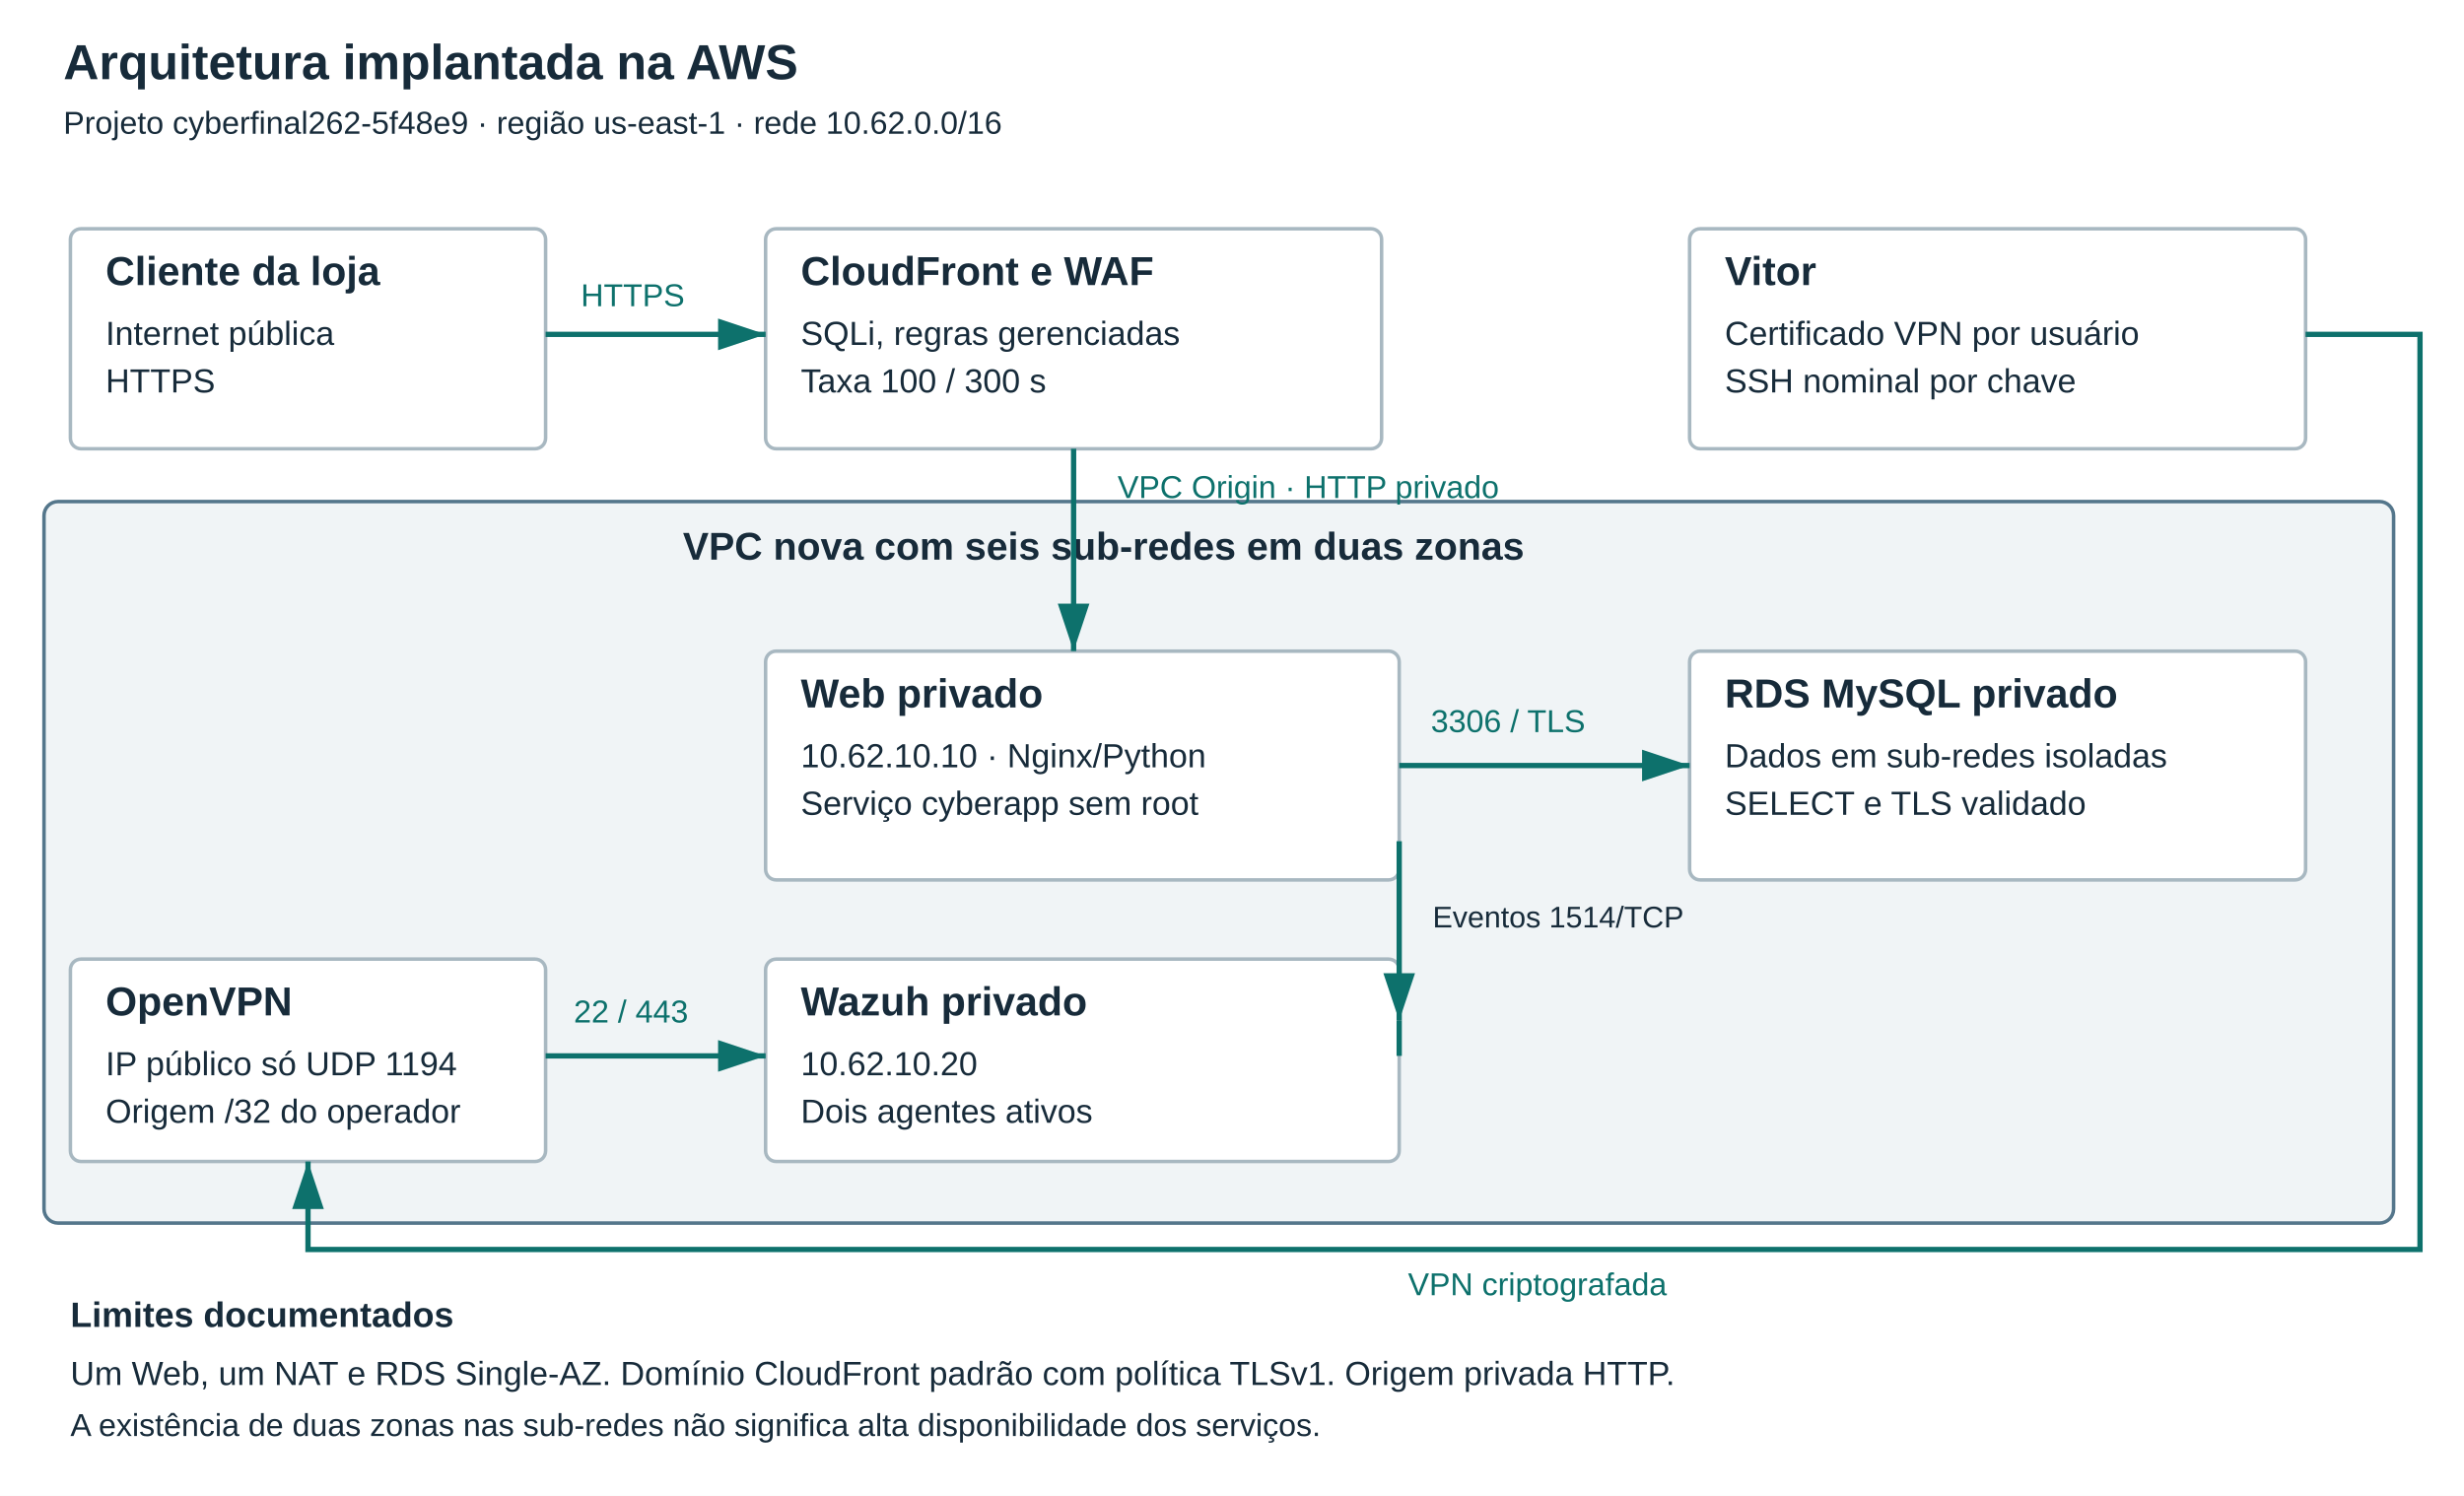
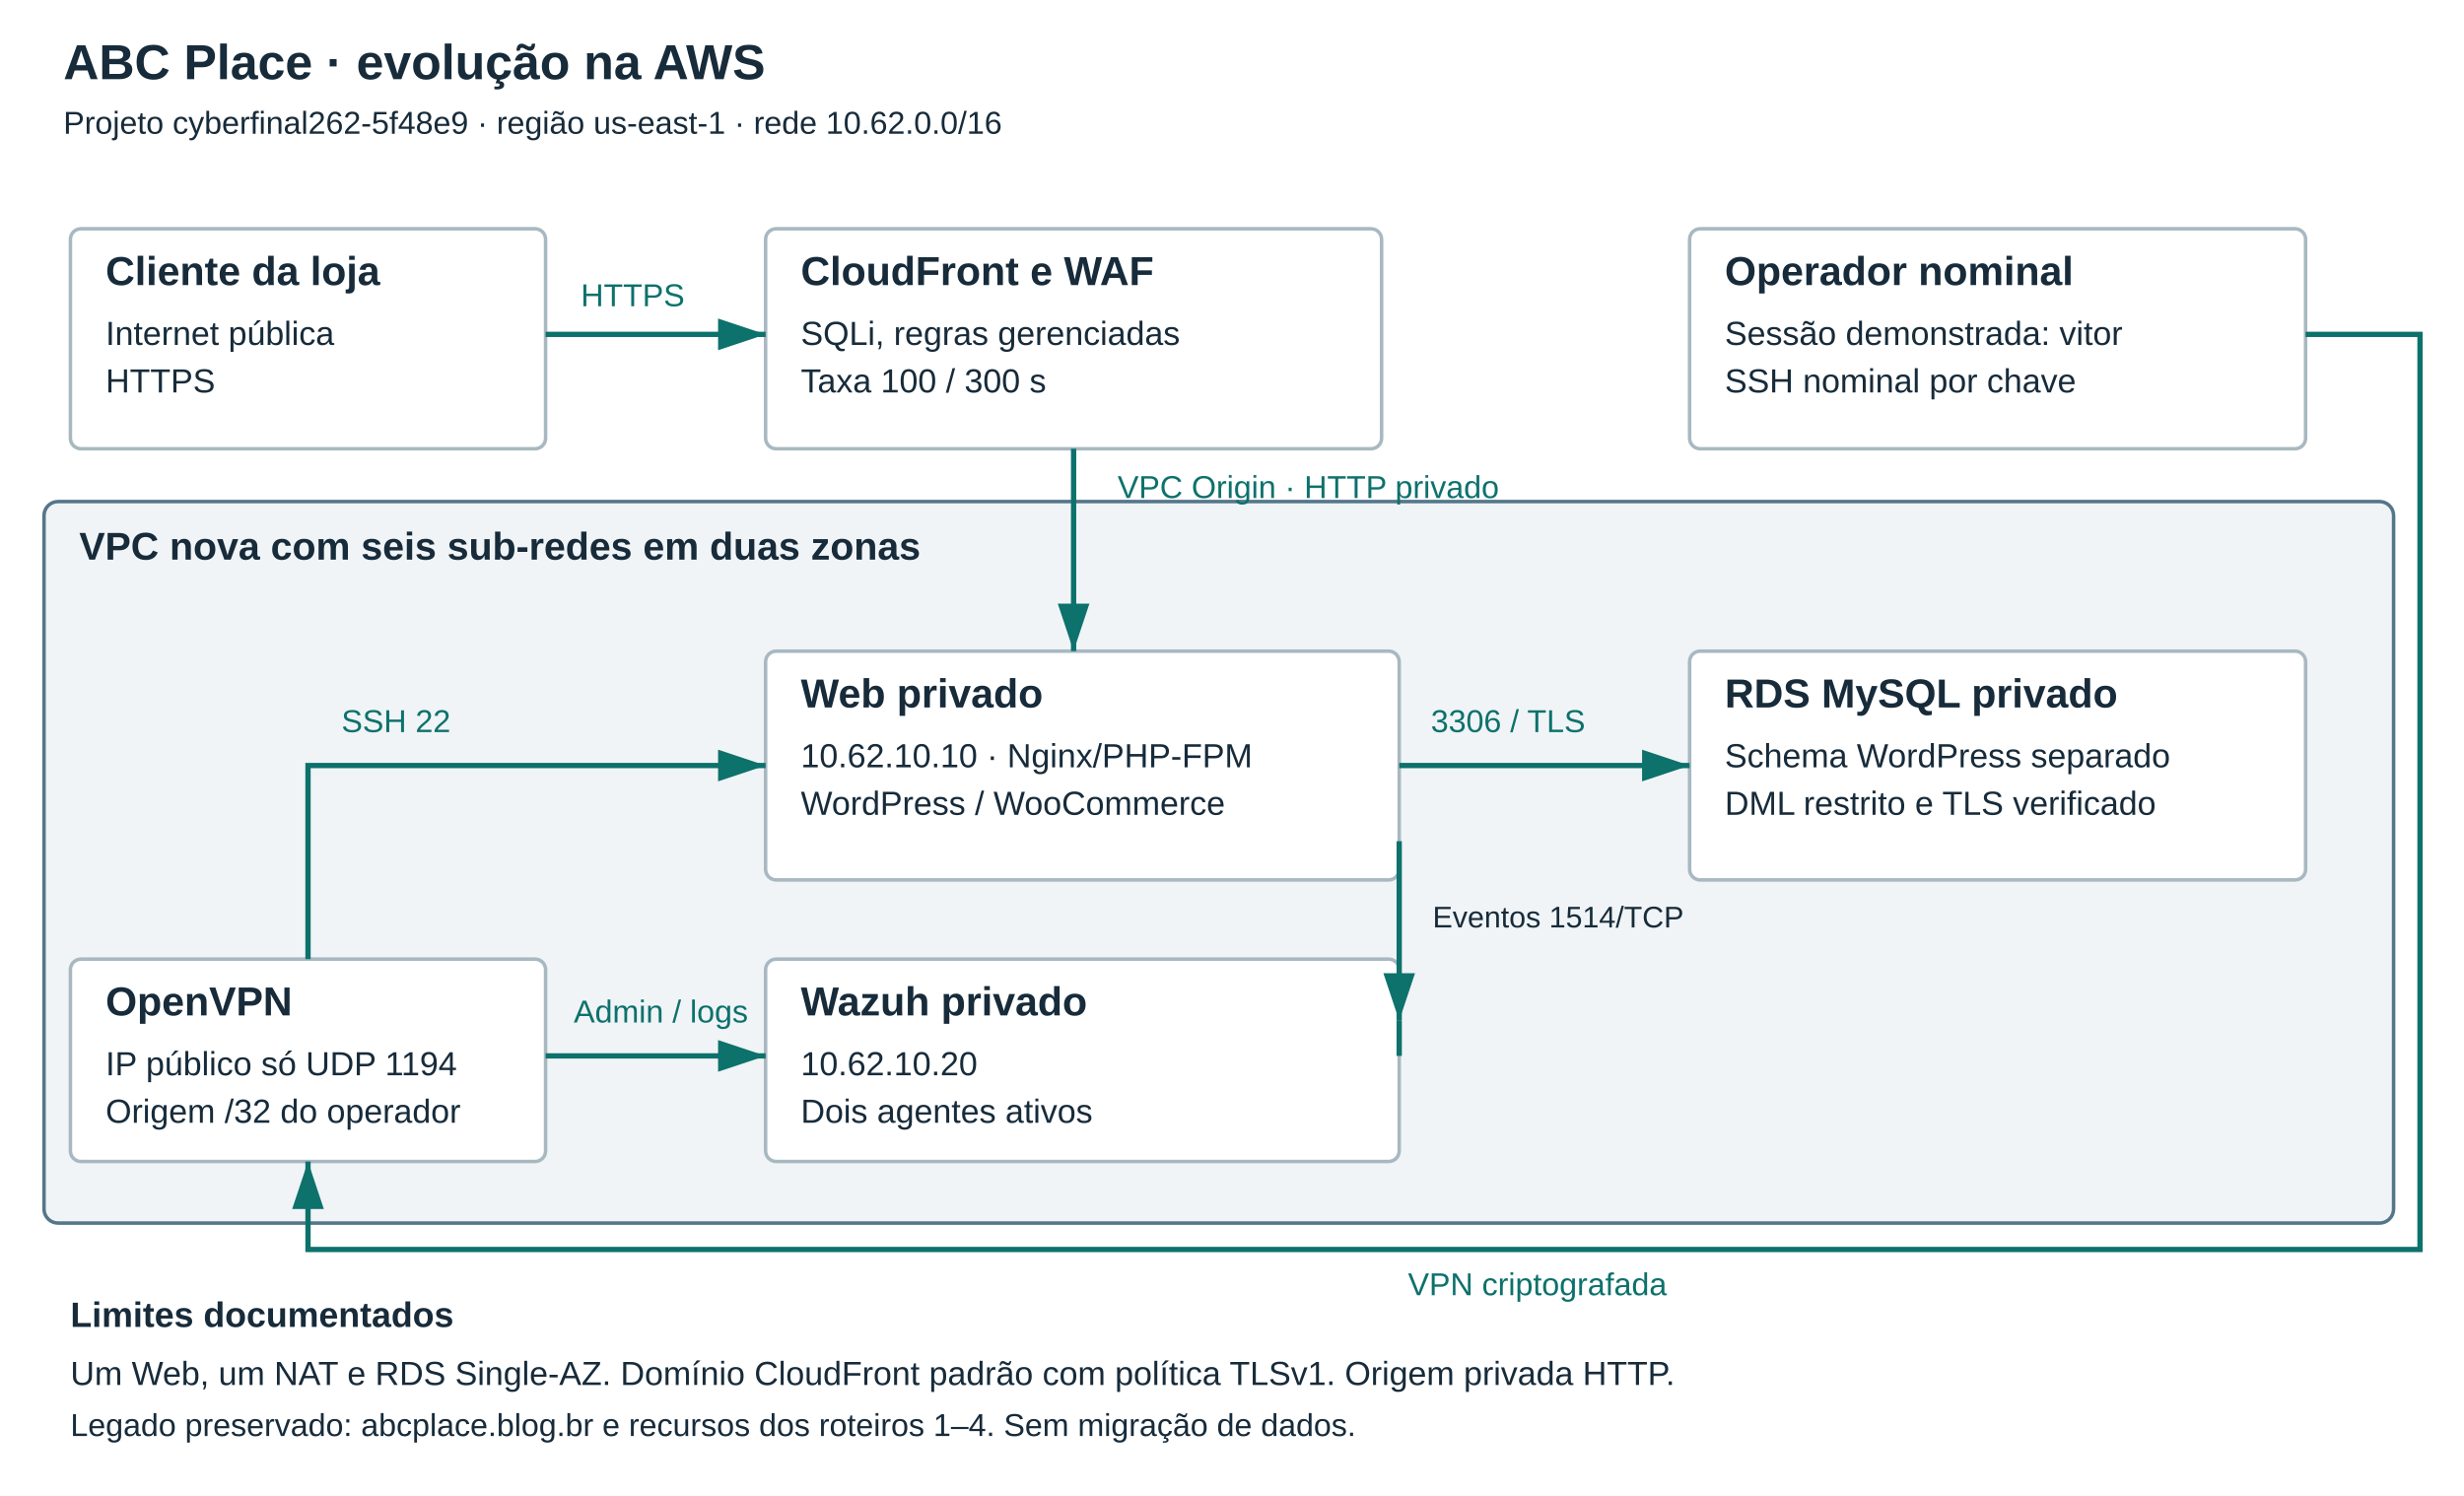
<svg xmlns="http://www.w3.org/2000/svg" width="1400" height="850" viewBox="0 0 1400 850">
  <defs>
    <marker id="arrow" markerWidth="10" markerHeight="10" refX="9" refY="3" orient="auto">
      <path d="M0,0 L0,6 L9,3 z" fill="#0D716C" />
    </marker>
  </defs>
  <rect width="1400" height="850" fill="white" />
  <g font-family="Arial" fill="#172B3A">
-     <text x="36" y="45" font-size="28" font-weight="bold">Arquitetura implantada na AWS</text>
+     <text x="36" y="45" font-size="28" font-weight="bold">ABC Place · evolução na AWS</text>
    <text x="36" y="76" font-size="18">Projeto cyberfinal262-5f48e9 · região us-east-1 · rede 10.62.0.0/16</text>
    <rect x="25" y="285" width="1335" height="410" rx="8" fill="#F0F4F6" stroke="#54768B" stroke-width="2" />
-     <text x="388" y="318" font-size="22" font-weight="bold">VPC nova com seis sub-redes em duas zonas</text>
+     <text x="45" y="318" font-size="22" font-weight="bold">VPC nova com seis sub-redes em duas zonas</text>
    <rect x="40" y="130" width="270" height="125" rx="6" fill="#FFFFFF" stroke="#A8B8C1" stroke-width="2" />
    <text x="60" y="162" font-size="23" font-weight="bold">Cliente da loja</text>
    <text x="60" y="196" font-size="19">Internet pública</text>
    <text x="60" y="223" font-size="19">HTTPS</text>
    <rect x="435" y="130" width="350" height="125" rx="6" fill="#FFFFFF" stroke="#A8B8C1" stroke-width="2" />
    <text x="455" y="162" font-size="23" font-weight="bold">CloudFront e WAF</text>
    <text x="455" y="196" font-size="19">SQLi, regras gerenciadas</text>
    <text x="455" y="223" font-size="19">Taxa 100 / 300 s</text>
    <rect x="435" y="370" width="360" height="130" rx="6" fill="#FFFFFF" stroke="#A8B8C1" stroke-width="2" />
    <text x="455" y="402" font-size="23" font-weight="bold">Web privado</text>
-     <text x="455" y="436" font-size="19">10.62.10.10 · Nginx/Python</text>
-     <text x="455" y="463" font-size="19">Serviço cyberapp sem root</text>
+     <text x="455" y="436" font-size="19">10.62.10.10 · Nginx/PHP-FPM</text>
+     <text x="455" y="463" font-size="19">WordPress / WooCommerce</text>
    <rect x="960" y="370" width="350" height="130" rx="6" fill="#FFFFFF" stroke="#A8B8C1" stroke-width="2" />
    <text x="980" y="402" font-size="23" font-weight="bold">RDS MySQL privado</text>
-     <text x="980" y="436" font-size="19">Dados em sub-redes isoladas</text>
-     <text x="980" y="463" font-size="19">SELECT e TLS validado</text>
+     <text x="980" y="436" font-size="19">Schema WordPress separado</text>
+     <text x="980" y="463" font-size="19">DML restrito e TLS verificado</text>
    <rect x="435" y="545" width="360" height="115" rx="6" fill="#FFFFFF" stroke="#A8B8C1" stroke-width="2" />
    <text x="455" y="577" font-size="23" font-weight="bold">Wazuh privado</text>
    <text x="455" y="611" font-size="19">10.62.10.20</text>
    <text x="455" y="638" font-size="19">Dois agentes ativos</text>
    <rect x="40" y="545" width="270" height="115" rx="6" fill="#FFFFFF" stroke="#A8B8C1" stroke-width="2" />
    <text x="60" y="577" font-size="23" font-weight="bold">OpenVPN</text>
    <text x="60" y="611" font-size="19">IP público só UDP 1194</text>
    <text x="60" y="638" font-size="19">Origem /32 do operador</text>
    <rect x="960" y="130" width="350" height="125" rx="6" fill="#FFFFFF" stroke="#A8B8C1" stroke-width="2" />
-     <text x="980" y="162" font-size="23" font-weight="bold">Vitor</text>
-     <text x="980" y="196" font-size="19">Certificado VPN por usuário</text>
+     <text x="980" y="162" font-size="23" font-weight="bold">Operador nominal</text>
+     <text x="980" y="196" font-size="19">Sessão demonstrada: vitor</text>
    <text x="980" y="223" font-size="19">SSH nominal por chave</text>
    <path d="M310,190 L435,190" stroke="#0D716C" stroke-width="3" fill="none" marker-end="url(#arrow)" />
    <text x="330" y="174" font-size="18" fill="#0D716C">HTTPS</text>
    <path d="M610,255 L610,370" stroke="#0D716C" stroke-width="3" fill="none" marker-end="url(#arrow)" />
    <text x="635" y="283" font-size="18" fill="#0D716C">VPC Origin · HTTP privado</text>
    <path d="M795,435 L960,435" stroke="#0D716C" stroke-width="3" fill="none" marker-end="url(#arrow)" />
    <text x="813" y="416" font-size="18" fill="#0D716C">3306 / TLS</text>
    <path d="M1310,190 L1375,190 L1375,710 L175,710 L175,660" stroke="#0D716C" stroke-width="3" fill="none" marker-end="url(#arrow)" />
    <text x="800" y="736" font-size="18" fill="#0D716C">VPN criptografada</text>
    <path d="M310,600 L435,600" stroke="#0D716C" stroke-width="3" fill="none" marker-end="url(#arrow)" />
-     <text x="326" y="581" font-size="18" fill="#0D716C">22 / 443</text>
+     <text x="326" y="581" font-size="18" fill="#0D716C">Admin / logs</text>
    <path d="M795,478 L795,580" stroke="#0D716C" stroke-width="3" fill="none" marker-end="url(#arrow)" />
    <text x="800" y="525" font-size="18" fill="#0D716C" />
    <text x="814" y="527" font-size="17">Eventos 1514/TCP</text>
    <path d="M795,580 L795,600" stroke="#0D716C" stroke-width="3" />
    <text x="40" y="754" font-size="20" font-weight="bold">Limites documentados</text>
    <text x="40" y="787" font-size="19">Um Web, um NAT e RDS Single-AZ. Domínio CloudFront padrão com política TLSv1. Origem privada HTTP.</text>
-     <text x="40" y="816" font-size="18">A existência de duas zonas nas sub-redes não significa alta disponibilidade dos serviços.</text>
+     <text x="40" y="816" font-size="18">Legado preservado: abcplace.blog.br e recursos dos roteiros 1–4. Sem migração de dados.</text>
+     <path d="M175,545 L175,435 L435,435" stroke="#0D716C" stroke-width="3" fill="none" marker-end="url(#arrow)" />
+     <text x="194" y="416" font-size="18" fill="#0D716C">SSH 22</text>
  </g>
</svg>
